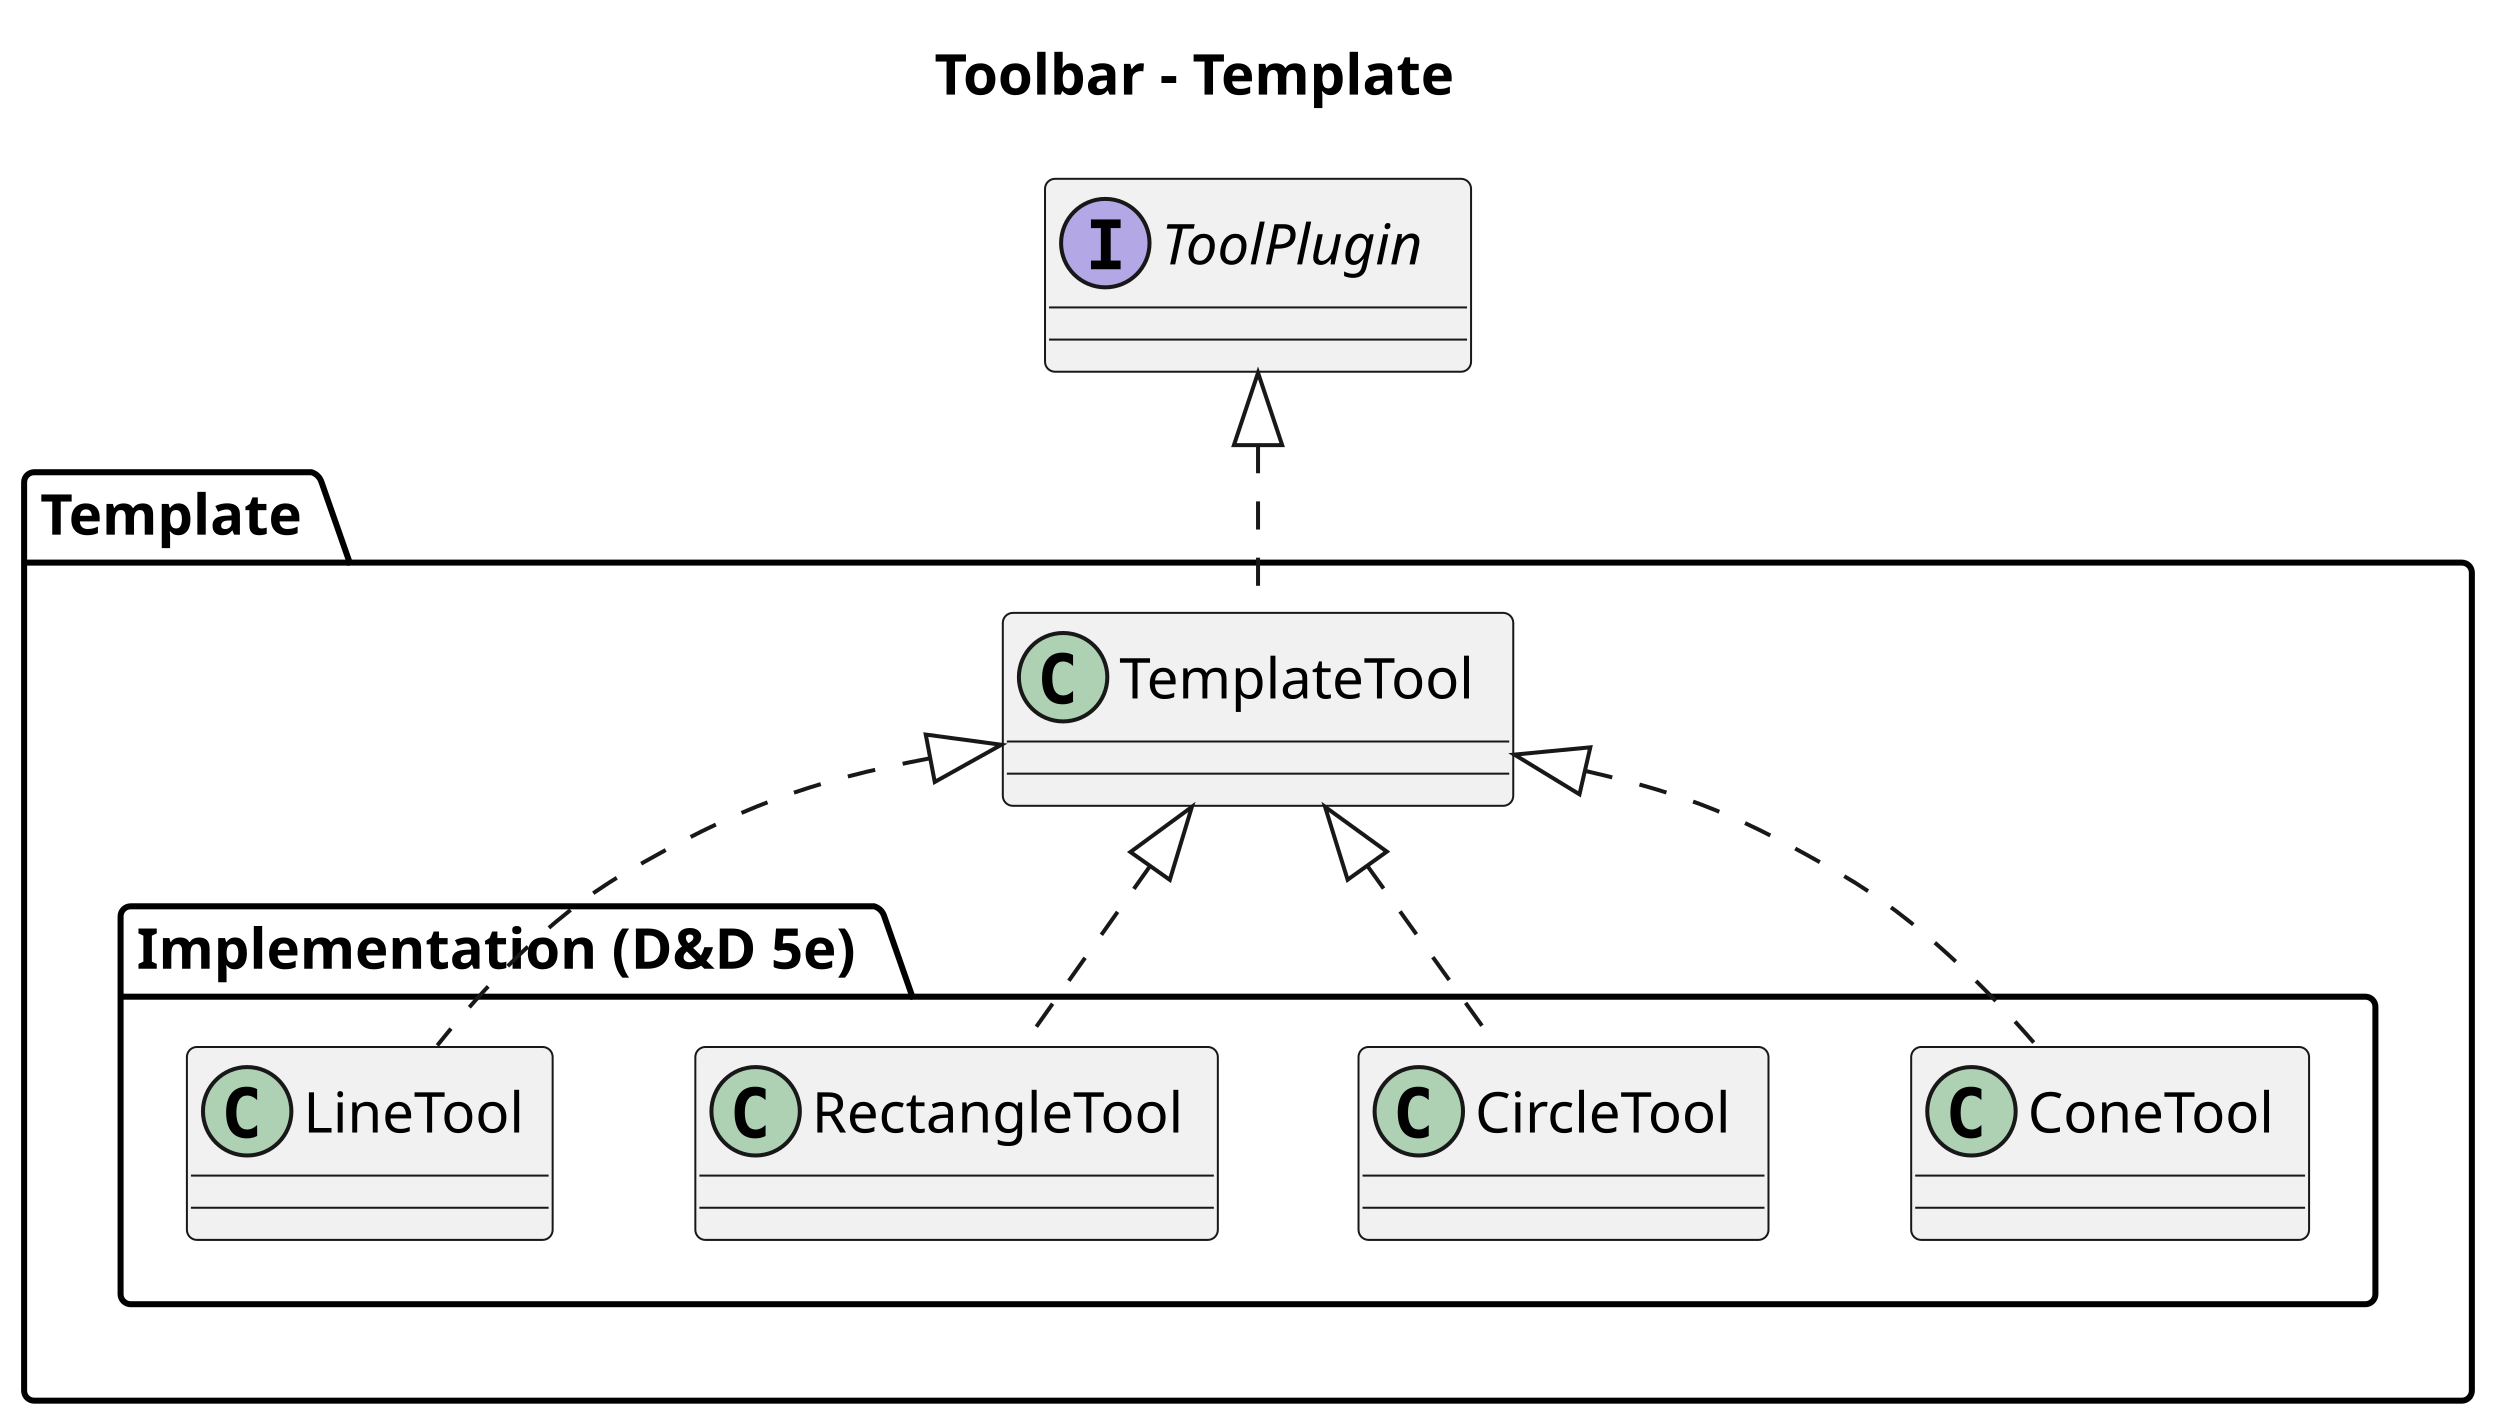
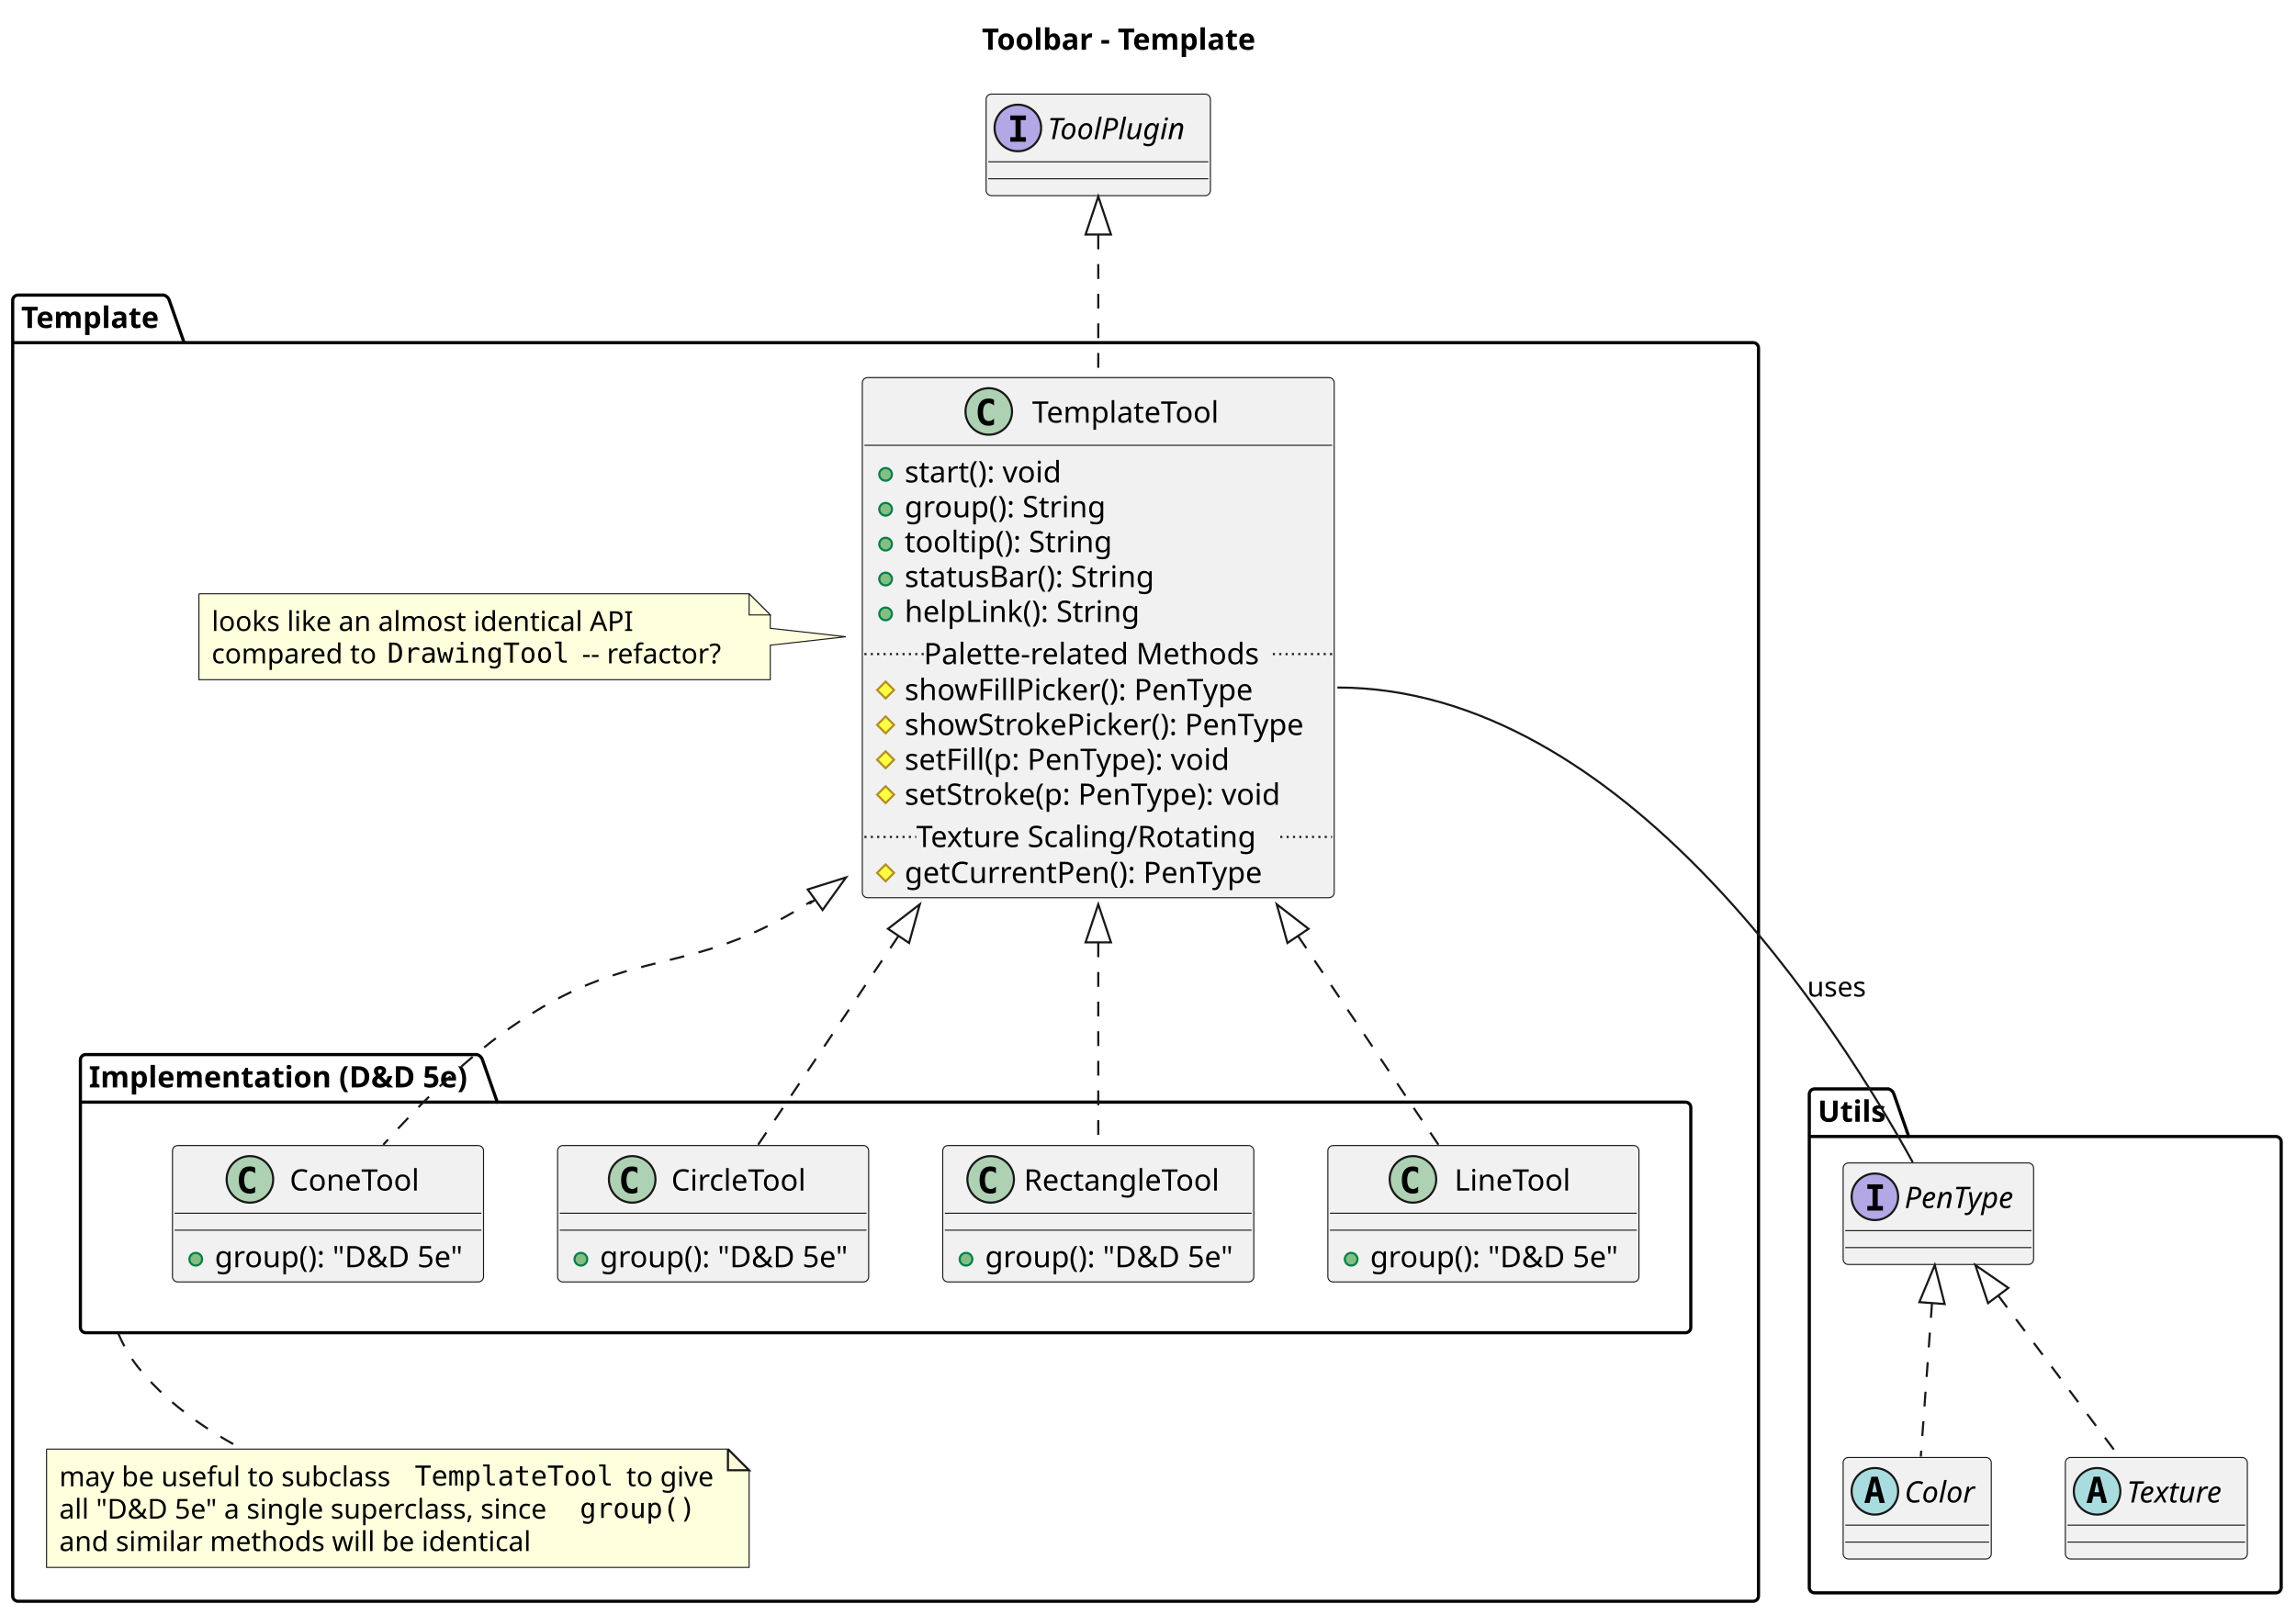
- <svg xmlns="http://www.w3.org/2000/svg" contentStyleType="text/css" height="355px" preserveAspectRatio="none" style="width:622px;height:355px;background:#FFFFFF;" version="1.1" viewBox="0 0 622 355" width="622px" zoomAndPan="magnify">
+ <svg xmlns="http://www.w3.org/2000/svg" contentStyleType="text/css" height="763px" preserveAspectRatio="none" style="width:1085px;height:763px;background:#FFFFFF;" version="1.1" viewBox="0 0 1085 763" width="1085px" zoomAndPan="magnify">
  <defs />
  <g>
-     <text fill="#000000" font-family="sans-serif" font-size="14" font-weight="bold" lengthAdjust="spacing" textLength="143" x="232.5" y="23.535">Toolbar - Template</text>
+     <text fill="#000000" font-family="sans-serif" font-size="14" font-weight="bold" lengthAdjust="spacing" textLength="143" x="464" y="23.535">Toolbar - Template</text>
+     <g id="cluster_Utils">
+       <path d="M857.5,514.728 L892.5,514.728 A3.75,3.75 0 0 1 895,517.228 L902,537.217 L1075.5,537.217 A2.5,2.5 0 0 1 1078,539.717 L1078,750.438 A2.5,2.5 0 0 1 1075.5,752.938 L857.5,752.938 A2.5,2.5 0 0 1 855,750.438 L855,517.228 A2.5,2.5 0 0 1 857.5,514.728 " fill="none" style="stroke:#000000;stroke-width:1.5;" />
+       <line style="stroke:#000000;stroke-width:1.5;" x1="855" x2="902" y1="537.217" y2="537.217" />
+       <text fill="#000000" font-family="sans-serif" font-size="14" font-weight="bold" lengthAdjust="spacing" textLength="34" x="859" y="530.263">Utils</text>
+     </g>
    <g id="cluster_Template">
-       <path d="M8.5,117.488 L77.5,117.488 A3.75,3.75 0 0 1 80,119.988 L87,139.977 L612.5,139.977 A2.5,2.5 0 0 1 615,142.477 L615,345.988 A2.5,2.5 0 0 1 612.5,348.488 L8.5,348.488 A2.5,2.5 0 0 1 6,345.988 L6,119.988 A2.5,2.5 0 0 1 8.5,117.488 " fill="none" style="stroke:#000000;stroke-width:1.5;" />
-       <line style="stroke:#000000;stroke-width:1.5;" x1="6" x2="87" y1="139.977" y2="139.977" />
-       <text fill="#000000" font-family="sans-serif" font-size="14" font-weight="bold" lengthAdjust="spacing" textLength="68" x="10" y="133.023">Template</text>
+       <path d="M8.5,139.488 L77.5,139.488 A3.75,3.75 0 0 1 80,141.988 L87,161.977 L828.5,161.977 A2.5,2.5 0 0 1 831,164.477 L831,754.408 A2.5,2.5 0 0 1 828.5,756.908 L8.5,756.908 A2.5,2.5 0 0 1 6,754.408 L6,141.988 A2.5,2.5 0 0 1 8.5,139.488 " fill="none" style="stroke:#000000;stroke-width:1.5;" />
+       <line style="stroke:#000000;stroke-width:1.5;" x1="6" x2="87" y1="161.977" y2="161.977" />
+       <text fill="#000000" font-family="sans-serif" font-size="14" font-weight="bold" lengthAdjust="spacing" textLength="68" x="10" y="155.023">Template</text>
    </g>
    <g id="cluster_Implementation">
-       <path d="M32.5,225.488 L217.5,225.488 A3.75,3.75 0 0 1 220,227.988 L227,247.977 L588.5,247.977 A2.5,2.5 0 0 1 591,250.477 L591,321.988 A2.5,2.5 0 0 1 588.5,324.488 L32.5,324.488 A2.5,2.5 0 0 1 30,321.988 L30,227.988 A2.5,2.5 0 0 1 32.5,225.488 " fill="none" style="stroke:#000000;stroke-width:1.5;" />
-       <line style="stroke:#000000;stroke-width:1.5;" x1="30" x2="227" y1="247.977" y2="247.977" />
-       <text fill="#000000" font-family="sans-serif" font-size="14" font-weight="bold" lengthAdjust="spacing" textLength="184" x="34" y="241.023">Implementation (D&amp;D 5e)</text>
+       <path d="M40.5,498.488 L225.5,498.488 A3.75,3.75 0 0 1 228,500.988 L235,520.977 L796.5,520.977 A2.5,2.5 0 0 1 799,523.477 L799,627.478 A2.5,2.5 0 0 1 796.5,629.978 L40.5,629.978 A2.5,2.5 0 0 1 38,627.478 L38,500.988 A2.5,2.5 0 0 1 40.5,498.488 " fill="none" style="stroke:#000000;stroke-width:1.5;" />
+       <line style="stroke:#000000;stroke-width:1.5;" x1="38" x2="235" y1="520.977" y2="520.977" />
+       <text fill="#000000" font-family="sans-serif" font-size="14" font-weight="bold" lengthAdjust="spacing" textLength="184" x="42" y="514.023">Implementation (D&amp;D 5e)</text>
+     </g>
+     <g id="elem_PenType">
+       <rect codeLine="6" fill="#F1F1F1" height="48" id="PenType" rx="2.5" ry="2.5" style="stroke:#181818;stroke-width:0.5;" width="90" x="871" y="549.728" />
+       <ellipse cx="886" cy="565.728" fill="#B4A7E5" rx="11" ry="11" style="stroke:#181818;stroke-width:1.0;" />
+       <path d="M882.428,561.993 L882.428,559.835 L889.807,559.835 L889.807,561.993 L887.342,561.993 L887.342,570.07 L889.807,570.07 L889.807,572.228 L882.428,572.228 L882.428,570.07 L884.893,570.07 L884.893,561.993 Z " fill="#000000" />
+       <text fill="#000000" font-family="sans-serif" font-size="14" font-style="italic" lengthAdjust="spacing" textLength="58" x="900" y="571.019">PenType</text>
+       <line style="stroke:#181818;stroke-width:0.5;" x1="872" x2="960" y1="581.728" y2="581.728" />
+       <line style="stroke:#181818;stroke-width:0.5;" x1="872" x2="960" y1="589.728" y2="589.728" />
+     </g>
+     <g id="elem_Color">
+       <rect codeLine="7" fill="#F1F1F1" height="48" id="Color" rx="2.5" ry="2.5" style="stroke:#181818;stroke-width:0.5;" width="70" x="871" y="688.938" />
+       <ellipse cx="886" cy="704.938" fill="#A9DCDF" rx="11" ry="11" style="stroke:#181818;stroke-width:1.0;" />
+       <path d="M885.863,700.286 L884.71,705.358 L887.025,705.358 Z M884.369,698.045 L887.366,698.045 L890.711,710.438 L888.262,710.438 L887.499,707.375 L884.22,707.375 L883.473,710.438 L881.024,710.438 Z " fill="#000000" />
+       <text fill="#000000" font-family="sans-serif" font-size="14" font-style="italic" lengthAdjust="spacing" textLength="38" x="900" y="710.229">Color</text>
+       <line style="stroke:#181818;stroke-width:0.5;" x1="872" x2="940" y1="720.938" y2="720.938" />
+       <line style="stroke:#181818;stroke-width:0.5;" x1="872" x2="940" y1="728.938" y2="728.938" />
+     </g>
+     <g id="elem_Texture">
+       <rect codeLine="8" fill="#F1F1F1" height="48" id="Texture" rx="2.5" ry="2.5" style="stroke:#181818;stroke-width:0.5;" width="86" x="976" y="688.938" />
+       <ellipse cx="991" cy="704.938" fill="#A9DCDF" rx="11" ry="11" style="stroke:#181818;stroke-width:1.0;" />
+       <path d="M990.863,700.286 L989.71,705.358 L992.025,705.358 Z M989.369,698.045 L992.366,698.045 L995.711,710.438 L993.262,710.438 L992.499,707.375 L989.22,707.375 L988.473,710.438 L986.024,710.438 Z " fill="#000000" />
+       <text fill="#000000" font-family="sans-serif" font-size="14" font-style="italic" lengthAdjust="spacing" textLength="54" x="1005" y="710.229">Texture</text>
+       <line style="stroke:#181818;stroke-width:0.5;" x1="977" x2="1061" y1="720.938" y2="720.938" />
+       <line style="stroke:#181818;stroke-width:0.5;" x1="977" x2="1061" y1="728.938" y2="728.938" />
    </g>
    <g id="elem_TemplateTool">
-       <rect codeLine="6" fill="#F1F1F1" height="48" id="TemplateTool" rx="2.5" ry="2.5" style="stroke:#181818;stroke-width:0.5;" width="127" x="249.5" y="152.488" />
-       <ellipse cx="264.5" cy="168.488" fill="#ADD1B2" rx="11" ry="11" style="stroke:#181818;stroke-width:1.0;" />
-       <path d="M266.973,174.631 Q266.392,174.93 265.753,175.08 Q265.114,175.229 264.408,175.229 Q261.901,175.229 260.582,173.577 Q259.262,171.925 259.262,168.804 Q259.262,165.675 260.582,164.023 Q261.901,162.371 264.408,162.371 Q265.114,162.371 265.761,162.52 Q266.409,162.67 266.973,162.969 L266.973,165.691 Q266.342,165.11 265.749,164.841 Q265.155,164.571 264.524,164.571 Q263.18,164.571 262.495,165.637 Q261.81,166.704 261.81,168.804 Q261.81,170.896 262.495,171.963 Q263.18,173.029 264.524,173.029 Q265.155,173.029 265.749,172.76 Q266.342,172.49 266.973,171.909 Z " fill="#000000" />
-       <text fill="#000000" font-family="sans-serif" font-size="14" lengthAdjust="spacing" textLength="95" x="278.5" y="173.779">TemplateTool</text>
-       <line style="stroke:#181818;stroke-width:0.5;" x1="250.5" x2="375.5" y1="184.488" y2="184.488" />
-       <line style="stroke:#181818;stroke-width:0.5;" x1="250.5" x2="375.5" y1="192.488" y2="192.488" />
+       <rect codeLine="12" fill="#F1F1F1" height="245.859" id="TemplateTool" rx="2.5" ry="2.5" style="stroke:#181818;stroke-width:0.5;" width="223" x="407.5" y="178.488" />
+       <ellipse cx="467.25" cy="194.488" fill="#ADD1B2" rx="11" ry="11" style="stroke:#181818;stroke-width:1.0;" />
+       <path d="M469.723,200.631 Q469.142,200.93 468.503,201.08 Q467.864,201.229 467.158,201.229 Q464.651,201.229 463.332,199.577 Q462.012,197.925 462.012,194.804 Q462.012,191.675 463.332,190.023 Q464.651,188.371 467.158,188.371 Q467.864,188.371 468.511,188.52 Q469.159,188.67 469.723,188.969 L469.723,191.691 Q469.092,191.11 468.499,190.841 Q467.905,190.571 467.274,190.571 Q465.93,190.571 465.245,191.637 Q464.56,192.704 464.56,194.804 Q464.56,196.896 465.245,197.963 Q465.93,199.029 467.274,199.029 Q467.905,199.029 468.499,198.76 Q469.092,198.49 469.723,197.909 Z " fill="#000000" />
+       <text fill="#000000" font-family="sans-serif" font-size="14" lengthAdjust="spacing" textLength="95" x="487.75" y="199.779">TemplateTool</text>
+       <line style="stroke:#181818;stroke-width:0.5;" x1="408.5" x2="629.5" y1="210.488" y2="210.488" />
+       <ellipse cx="418.5" cy="224.232" fill="#84BE84" rx="3" ry="3" style="stroke:#038048;stroke-width:1.0;" />
+       <text fill="#000000" font-family="sans-serif" font-size="14" lengthAdjust="spacing" textLength="78" x="427.5" y="228.023">start(): void</text>
+       <ellipse cx="418.5" cy="240.721" fill="#84BE84" rx="3" ry="3" style="stroke:#038048;stroke-width:1.0;" />
+       <text fill="#000000" font-family="sans-serif" font-size="14" lengthAdjust="spacing" textLength="101" x="427.5" y="244.512">group(): String</text>
+       <ellipse cx="418.5" cy="257.209" fill="#84BE84" rx="3" ry="3" style="stroke:#038048;stroke-width:1.0;" />
+       <text fill="#000000" font-family="sans-serif" font-size="14" lengthAdjust="spacing" textLength="104" x="427.5" y="261">tooltip(): String</text>
+       <ellipse cx="418.5" cy="273.697" fill="#84BE84" rx="3" ry="3" style="stroke:#038048;stroke-width:1.0;" />
+       <text fill="#000000" font-family="sans-serif" font-size="14" lengthAdjust="spacing" textLength="122" x="427.5" y="277.488">statusBar(): String</text>
+       <ellipse cx="418.5" cy="290.185" fill="#84BE84" rx="3" ry="3" style="stroke:#038048;stroke-width:1.0;" />
+       <text fill="#000000" font-family="sans-serif" font-size="14" lengthAdjust="spacing" textLength="117" x="427.5" y="293.977">helpLink(): String</text>
+       <polygon fill="#FFFF44" points="418.5,322.162,422.5,326.162,418.5,330.162,414.5,326.162" style="stroke:#B38D22;stroke-width:1.0;" />
+       <text fill="#000000" font-family="sans-serif" font-size="14" lengthAdjust="spacing" textLength="173" x="427.5" y="330.953">showFillPicker(): PenType</text>
+       <polygon fill="#FFFF44" points="418.5,338.65,422.5,342.65,418.5,346.65,414.5,342.65" style="stroke:#B38D22;stroke-width:1.0;" />
+       <text fill="#000000" font-family="sans-serif" font-size="14" lengthAdjust="spacing" textLength="197" x="427.5" y="347.441">showStrokePicker(): PenType</text>
+       <polygon fill="#FFFF44" points="418.5,355.139,422.5,359.139,418.5,363.139,414.5,359.139" style="stroke:#B38D22;stroke-width:1.0;" />
+       <text fill="#000000" font-family="sans-serif" font-size="14" lengthAdjust="spacing" textLength="162" x="427.5" y="363.93">setFill(p: PenType): void</text>
+       <polygon fill="#FFFF44" points="418.5,371.627,422.5,375.627,418.5,379.627,414.5,375.627" style="stroke:#B38D22;stroke-width:1.0;" />
+       <text fill="#000000" font-family="sans-serif" font-size="14" lengthAdjust="spacing" textLength="186" x="427.5" y="380.418">setStroke(p: PenType): void</text>
+       <line style="stroke:#181818;stroke-width:1.0;stroke-dasharray:1.0,2.0;" x1="408.5" x2="436.5" y1="309.174" y2="309.174" />
+       <text fill="#000000" font-family="sans-serif" font-size="14" lengthAdjust="spacing" textLength="165" x="436.5" y="313.965">Palette-related Methods</text>
+       <line style="stroke:#181818;stroke-width:1.0;stroke-dasharray:1.0,2.0;" x1="601.5" x2="629.5" y1="309.174" y2="309.174" />
+       <polygon fill="#FFFF44" points="418.5,408.603,422.5,412.603,418.5,416.603,414.5,412.603" style="stroke:#B38D22;stroke-width:1.0;" />
+       <text fill="#000000" font-family="sans-serif" font-size="14" lengthAdjust="spacing" textLength="176" x="427.5" y="417.394">getCurrentPen(): PenType</text>
+       <line style="stroke:#181818;stroke-width:1.0;stroke-dasharray:1.0,2.0;" x1="408.5" x2="433" y1="395.615" y2="395.615" />
+       <text fill="#000000" font-family="sans-serif" font-size="14" lengthAdjust="spacing" textLength="172" x="433" y="400.406">Texture Scaling/Rotating</text>
+       <line style="stroke:#181818;stroke-width:1.0;stroke-dasharray:1.0,2.0;" x1="605" x2="629.5" y1="395.615" y2="395.615" />
+     </g>
+     <g id="elem_GMN12">
+       <path d="M94,280.678 L94,321.299 A0,0 0 0 0 94,321.299 L364,321.299 A0,0 0 0 0 364,321.299 L364,304.988 L399.71,300.988 L364,296.988 L364,290.678 L354,280.678 L94,280.678 A0,0 0 0 0 94,280.678 " fill="#FEFFDD" style="stroke:#181818;stroke-width:0.5;" />
+       <path d="M354,280.678 L354,290.678 L364,290.678 L354,280.678 " fill="#FEFFDD" style="stroke:#181818;stroke-width:0.5;" />
+       <text fill="#000000" font-family="sans-serif" font-size="13" lengthAdjust="spacing" textLength="210" x="100" y="298.247">looks like an almost identical API</text>
+       <text fill="#000000" font-family="sans-serif" font-size="13" lengthAdjust="spacing" textLength="79" x="100" y="313.557">compared to</text>
+       <text fill="#000000" font-family="monospace" font-size="13" lengthAdjust="spacing" textLength="88" x="183" y="313.233">DrawingTool</text>
+       <text fill="#000000" font-family="sans-serif" font-size="13" lengthAdjust="spacing" textLength="74" x="275" y="313.557">-- refactor?</text>
+     </g>
+     <g id="elem_GMN25">
+       <path d="M22,684.978 L22,740.91 L354,740.91 L354,694.978 L344,684.978 L22,684.978 " fill="#FEFFDD" style="stroke:#181818;stroke-width:0.5;" />
+       <path d="M344,684.978 L344,694.978 L354,694.978 L344,684.978 " fill="#FEFFDD" style="stroke:#181818;stroke-width:1.0;" />
+       <text fill="#000000" font-family="sans-serif" font-size="13" lengthAdjust="spacing" textLength="164" x="28" y="702.547">may be useful to subclass</text>
+       <text fill="#000000" font-family="monospace" font-size="13" lengthAdjust="spacing" textLength="96" x="196" y="702.223">TemplateTool</text>
+       <text fill="#000000" font-family="sans-serif" font-size="13" lengthAdjust="spacing" textLength="43" x="296" y="702.547">to give</text>
+       <text fill="#000000" font-family="sans-serif" font-size="13" lengthAdjust="spacing" textLength="242" x="28" y="717.857">all "D&amp;D 5e" a single superclass, since</text>
+       <text fill="#000000" font-family="monospace" font-size="13" lengthAdjust="spacing" textLength="56" x="274" y="717.534">group()</text>
+       <text fill="#000000" font-family="sans-serif" font-size="13" lengthAdjust="spacing" textLength="232" x="28" y="733.168">and similar methods will be identical</text>
    </g>
    <g id="elem_ConeTool">
-       <rect codeLine="10" fill="#F1F1F1" height="48" id="ConeTool" rx="2.5" ry="2.5" style="stroke:#181818;stroke-width:0.5;" width="99" x="475.5" y="260.488" />
-       <ellipse cx="490.5" cy="276.488" fill="#ADD1B2" rx="11" ry="11" style="stroke:#181818;stroke-width:1.0;" />
-       <path d="M492.973,282.631 Q492.392,282.93 491.753,283.08 Q491.114,283.229 490.408,283.229 Q487.901,283.229 486.582,281.577 Q485.262,279.925 485.262,276.804 Q485.262,273.675 486.582,272.023 Q487.901,270.371 490.408,270.371 Q491.114,270.371 491.761,270.521 Q492.409,270.67 492.973,270.969 L492.973,273.691 Q492.342,273.11 491.749,272.841 Q491.155,272.571 490.524,272.571 Q489.18,272.571 488.495,273.637 Q487.81,274.704 487.81,276.804 Q487.81,278.896 488.495,279.963 Q489.18,281.029 490.524,281.029 Q491.155,281.029 491.749,280.76 Q492.342,280.49 492.973,279.909 Z " fill="#000000" />
-       <text fill="#000000" font-family="sans-serif" font-size="14" lengthAdjust="spacing" textLength="67" x="504.5" y="281.779">ConeTool</text>
-       <line style="stroke:#181818;stroke-width:0.5;" x1="476.5" x2="573.5" y1="292.488" y2="292.488" />
-       <line style="stroke:#181818;stroke-width:0.5;" x1="476.5" x2="573.5" y1="300.488" y2="300.488" />
+       <rect codeLine="35" fill="#F1F1F1" height="64.488" id="ConeTool" rx="2.5" ry="2.5" style="stroke:#181818;stroke-width:0.5;" width="147" x="81.5" y="541.488" />
+       <ellipse cx="118.1" cy="557.488" fill="#ADD1B2" rx="11" ry="11" style="stroke:#181818;stroke-width:1.0;" />
+       <path d="M120.573,563.631 Q119.992,563.93 119.353,564.08 Q118.714,564.229 118.008,564.229 Q115.501,564.229 114.181,562.577 Q112.862,560.925 112.862,557.804 Q112.862,554.675 114.181,553.023 Q115.501,551.371 118.008,551.371 Q118.714,551.371 119.361,551.52 Q120.009,551.67 120.573,551.969 L120.573,554.691 Q119.942,554.11 119.349,553.841 Q118.755,553.571 118.124,553.571 Q116.78,553.571 116.095,554.638 Q115.41,555.704 115.41,557.804 Q115.41,559.896 116.095,560.963 Q116.78,562.029 118.124,562.029 Q118.755,562.029 119.349,561.76 Q119.942,561.49 120.573,560.909 Z " fill="#000000" />
+       <text fill="#000000" font-family="sans-serif" font-size="14" lengthAdjust="spacing" textLength="67" x="136.9" y="562.779">ConeTool</text>
+       <line style="stroke:#181818;stroke-width:0.5;" x1="82.5" x2="227.5" y1="573.488" y2="573.488" />
+       <line style="stroke:#181818;stroke-width:0.5;" x1="82.5" x2="227.5" y1="581.488" y2="581.488" />
+       <ellipse cx="92.5" cy="595.232" fill="#84BE84" rx="3" ry="3" style="stroke:#038048;stroke-width:1.0;" />
+       <text fill="#000000" font-family="sans-serif" font-size="14" lengthAdjust="spacing" textLength="121" x="101.5" y="599.023">group(): "D&amp;D 5e"</text>
    </g>
    <g id="elem_CircleTool">
-       <rect codeLine="13" fill="#F1F1F1" height="48" id="CircleTool" rx="2.5" ry="2.5" style="stroke:#181818;stroke-width:0.5;" width="102" x="338" y="260.488" />
-       <ellipse cx="353" cy="276.488" fill="#ADD1B2" rx="11" ry="11" style="stroke:#181818;stroke-width:1.0;" />
-       <path d="M355.473,282.631 Q354.892,282.93 354.253,283.08 Q353.614,283.229 352.908,283.229 Q350.401,283.229 349.082,281.577 Q347.762,279.925 347.762,276.804 Q347.762,273.675 349.082,272.023 Q350.401,270.371 352.908,270.371 Q353.614,270.371 354.261,270.521 Q354.909,270.67 355.473,270.969 L355.473,273.691 Q354.842,273.11 354.249,272.841 Q353.655,272.571 353.024,272.571 Q351.68,272.571 350.995,273.637 Q350.31,274.704 350.31,276.804 Q350.31,278.896 350.995,279.963 Q351.68,281.029 353.024,281.029 Q353.655,281.029 354.249,280.76 Q354.842,280.49 355.473,279.909 Z " fill="#000000" />
-       <text fill="#000000" font-family="sans-serif" font-size="14" lengthAdjust="spacing" textLength="70" x="367" y="281.779">CircleTool</text>
-       <line style="stroke:#181818;stroke-width:0.5;" x1="339" x2="439" y1="292.488" y2="292.488" />
-       <line style="stroke:#181818;stroke-width:0.5;" x1="339" x2="439" y1="300.488" y2="300.488" />
+       <rect codeLine="39" fill="#F1F1F1" height="64.488" id="CircleTool" rx="2.5" ry="2.5" style="stroke:#181818;stroke-width:0.5;" width="147" x="263.5" y="541.488" />
+       <ellipse cx="298.75" cy="557.488" fill="#ADD1B2" rx="11" ry="11" style="stroke:#181818;stroke-width:1.0;" />
+       <path d="M301.223,563.631 Q300.642,563.93 300.003,564.08 Q299.364,564.229 298.658,564.229 Q296.151,564.229 294.832,562.577 Q293.512,560.925 293.512,557.804 Q293.512,554.675 294.832,553.023 Q296.151,551.371 298.658,551.371 Q299.364,551.371 300.011,551.52 Q300.659,551.67 301.223,551.969 L301.223,554.691 Q300.592,554.11 299.999,553.841 Q299.405,553.571 298.774,553.571 Q297.43,553.571 296.745,554.638 Q296.06,555.704 296.06,557.804 Q296.06,559.896 296.745,560.963 Q297.43,562.029 298.774,562.029 Q299.405,562.029 299.999,561.76 Q300.592,561.49 301.223,560.909 Z " fill="#000000" />
+       <text fill="#000000" font-family="sans-serif" font-size="14" lengthAdjust="spacing" textLength="70" x="317.25" y="562.779">CircleTool</text>
+       <line style="stroke:#181818;stroke-width:0.5;" x1="264.5" x2="409.5" y1="573.488" y2="573.488" />
+       <line style="stroke:#181818;stroke-width:0.5;" x1="264.5" x2="409.5" y1="581.488" y2="581.488" />
+       <ellipse cx="274.5" cy="595.232" fill="#84BE84" rx="3" ry="3" style="stroke:#038048;stroke-width:1.0;" />
+       <text fill="#000000" font-family="sans-serif" font-size="14" lengthAdjust="spacing" textLength="121" x="283.5" y="599.023">group(): "D&amp;D 5e"</text>
    </g>
    <g id="elem_RectangleTool">
-       <rect codeLine="16" fill="#F1F1F1" height="48" id="RectangleTool" rx="2.5" ry="2.5" style="stroke:#181818;stroke-width:0.5;" width="130" x="173" y="260.488" />
-       <ellipse cx="188" cy="276.488" fill="#ADD1B2" rx="11" ry="11" style="stroke:#181818;stroke-width:1.0;" />
-       <path d="M190.473,282.631 Q189.892,282.93 189.253,283.08 Q188.614,283.229 187.908,283.229 Q185.401,283.229 184.082,281.577 Q182.762,279.925 182.762,276.804 Q182.762,273.675 184.082,272.023 Q185.401,270.371 187.908,270.371 Q188.614,270.371 189.261,270.521 Q189.909,270.67 190.473,270.969 L190.473,273.691 Q189.842,273.11 189.249,272.841 Q188.655,272.571 188.024,272.571 Q186.68,272.571 185.995,273.637 Q185.31,274.704 185.31,276.804 Q185.31,278.896 185.995,279.963 Q186.68,281.029 188.024,281.029 Q188.655,281.029 189.249,280.76 Q189.842,280.49 190.473,279.909 Z " fill="#000000" />
-       <text fill="#000000" font-family="sans-serif" font-size="14" lengthAdjust="spacing" textLength="98" x="202" y="281.779">RectangleTool</text>
-       <line style="stroke:#181818;stroke-width:0.5;" x1="174" x2="302" y1="292.488" y2="292.488" />
-       <line style="stroke:#181818;stroke-width:0.5;" x1="174" x2="302" y1="300.488" y2="300.488" />
+       <rect codeLine="43" fill="#F1F1F1" height="64.488" id="RectangleTool" rx="2.5" ry="2.5" style="stroke:#181818;stroke-width:0.5;" width="147" x="445.5" y="541.488" />
+       <ellipse cx="468.15" cy="557.488" fill="#ADD1B2" rx="11" ry="11" style="stroke:#181818;stroke-width:1.0;" />
+       <path d="M470.623,563.631 Q470.042,563.93 469.403,564.08 Q468.764,564.229 468.058,564.229 Q465.551,564.229 464.231,562.577 Q462.912,560.925 462.912,557.804 Q462.912,554.675 464.231,553.023 Q465.551,551.371 468.058,551.371 Q468.764,551.371 469.411,551.52 Q470.059,551.67 470.623,551.969 L470.623,554.691 Q469.992,554.11 469.399,553.841 Q468.805,553.571 468.174,553.571 Q466.83,553.571 466.145,554.638 Q465.46,555.704 465.46,557.804 Q465.46,559.896 466.145,560.963 Q466.83,562.029 468.174,562.029 Q468.805,562.029 469.399,561.76 Q469.992,561.49 470.623,560.909 Z " fill="#000000" />
+       <text fill="#000000" font-family="sans-serif" font-size="14" lengthAdjust="spacing" textLength="98" x="483.85" y="562.779">RectangleTool</text>
+       <line style="stroke:#181818;stroke-width:0.5;" x1="446.5" x2="591.5" y1="573.488" y2="573.488" />
+       <line style="stroke:#181818;stroke-width:0.5;" x1="446.5" x2="591.5" y1="581.488" y2="581.488" />
+       <ellipse cx="456.5" cy="595.232" fill="#84BE84" rx="3" ry="3" style="stroke:#038048;stroke-width:1.0;" />
+       <text fill="#000000" font-family="sans-serif" font-size="14" lengthAdjust="spacing" textLength="121" x="465.5" y="599.023">group(): "D&amp;D 5e"</text>
    </g>
    <g id="elem_LineTool">
-       <rect codeLine="19" fill="#F1F1F1" height="48" id="LineTool" rx="2.5" ry="2.5" style="stroke:#181818;stroke-width:0.5;" width="91" x="46.5" y="260.488" />
-       <ellipse cx="61.5" cy="276.488" fill="#ADD1B2" rx="11" ry="11" style="stroke:#181818;stroke-width:1.0;" />
-       <path d="M63.973,282.631 Q63.392,282.93 62.753,283.08 Q62.114,283.229 61.408,283.229 Q58.901,283.229 57.581,281.577 Q56.262,279.925 56.262,276.804 Q56.262,273.675 57.581,272.023 Q58.901,270.371 61.408,270.371 Q62.114,270.371 62.761,270.521 Q63.409,270.67 63.973,270.969 L63.973,273.691 Q63.342,273.11 62.749,272.841 Q62.155,272.571 61.524,272.571 Q60.18,272.571 59.495,273.637 Q58.81,274.704 58.81,276.804 Q58.81,278.896 59.495,279.963 Q60.18,281.029 61.524,281.029 Q62.155,281.029 62.749,280.76 Q63.342,280.49 63.973,279.909 Z " fill="#000000" />
-       <text fill="#000000" font-family="sans-serif" font-size="14" lengthAdjust="spacing" textLength="59" x="75.5" y="281.779">LineTool</text>
-       <line style="stroke:#181818;stroke-width:0.5;" x1="47.5" x2="136.5" y1="292.488" y2="292.488" />
-       <line style="stroke:#181818;stroke-width:0.5;" x1="47.5" x2="136.5" y1="300.488" y2="300.488" />
+       <rect codeLine="47" fill="#F1F1F1" height="64.488" id="LineTool" rx="2.5" ry="2.5" style="stroke:#181818;stroke-width:0.5;" width="147" x="627.5" y="541.488" />
+       <ellipse cx="667.7" cy="557.488" fill="#ADD1B2" rx="11" ry="11" style="stroke:#181818;stroke-width:1.0;" />
+       <path d="M670.173,563.631 Q669.592,563.93 668.953,564.08 Q668.314,564.229 667.608,564.229 Q665.101,564.229 663.782,562.577 Q662.462,560.925 662.462,557.804 Q662.462,554.675 663.782,553.023 Q665.101,551.371 667.608,551.371 Q668.314,551.371 668.961,551.52 Q669.609,551.67 670.173,551.969 L670.173,554.691 Q669.542,554.11 668.949,553.841 Q668.355,553.571 667.724,553.571 Q666.38,553.571 665.695,554.638 Q665.01,555.704 665.01,557.804 Q665.01,559.896 665.695,560.963 Q666.38,562.029 667.724,562.029 Q668.355,562.029 668.949,561.76 Q669.542,561.49 670.173,560.909 Z " fill="#000000" />
+       <text fill="#000000" font-family="sans-serif" font-size="14" lengthAdjust="spacing" textLength="59" x="687.3" y="562.779">LineTool</text>
+       <line style="stroke:#181818;stroke-width:0.5;" x1="628.5" x2="773.5" y1="573.488" y2="573.488" />
+       <line style="stroke:#181818;stroke-width:0.5;" x1="628.5" x2="773.5" y1="581.488" y2="581.488" />
+       <ellipse cx="638.5" cy="595.232" fill="#84BE84" rx="3" ry="3" style="stroke:#038048;stroke-width:1.0;" />
+       <text fill="#000000" font-family="sans-serif" font-size="14" lengthAdjust="spacing" textLength="121" x="647.5" y="599.023">group(): "D&amp;D 5e"</text>
    </g>
    <g id="elem_ToolPlugin">
-       <rect codeLine="3" fill="#F1F1F1" height="48" id="ToolPlugin" rx="2.5" ry="2.5" style="stroke:#181818;stroke-width:0.5;" width="106" x="260" y="44.488" />
-       <ellipse cx="275" cy="60.488" fill="#B4A7E5" rx="11" ry="11" style="stroke:#181818;stroke-width:1.0;" />
-       <path d="M271.428,56.753 L271.428,54.595 L278.807,54.595 L278.807,56.753 L276.342,56.753 L276.342,64.83 L278.807,64.83 L278.807,66.988 L271.428,66.988 L271.428,64.83 L273.893,64.83 L273.893,56.753 Z " fill="#000000" />
-       <text fill="#000000" font-family="sans-serif" font-size="14" font-style="italic" lengthAdjust="spacing" textLength="74" x="289" y="65.779">ToolPlugin</text>
-       <line style="stroke:#181818;stroke-width:0.5;" x1="261" x2="365" y1="76.488" y2="76.488" />
-       <line style="stroke:#181818;stroke-width:0.5;" x1="261" x2="365" y1="84.488" y2="84.488" />
+       <rect codeLine="3" fill="#F1F1F1" height="48" id="ToolPlugin" rx="2.5" ry="2.5" style="stroke:#181818;stroke-width:0.5;" width="106" x="466" y="44.488" />
+       <ellipse cx="481" cy="60.488" fill="#B4A7E5" rx="11" ry="11" style="stroke:#181818;stroke-width:1.0;" />
+       <path d="M477.428,56.753 L477.428,54.595 L484.807,54.595 L484.807,56.753 L482.342,56.753 L482.342,64.83 L484.807,64.83 L484.807,66.988 L477.428,66.988 L477.428,64.83 L479.893,64.83 L479.893,56.753 Z " fill="#000000" />
+       <text fill="#000000" font-family="sans-serif" font-size="14" font-style="italic" lengthAdjust="spacing" textLength="74" x="495" y="65.779">ToolPlugin</text>
+       <line style="stroke:#181818;stroke-width:0.5;" x1="467" x2="571" y1="76.488" y2="76.488" />
+       <line style="stroke:#181818;stroke-width:0.5;" x1="467" x2="571" y1="84.488" y2="84.488" />
+     </g>
+     <g id="link_PenType_Color">
+       <path d="M912.991,615.961 C911.151,641.191 909.55,663.278 907.7,688.548 " fill="none" id="PenType-backto-Color" style="stroke:#181818;stroke-width:1.0;stroke-dasharray:7.0,7.0;" />
+       <polygon fill="none" points="914.3,598.008,907.007,615.524,918.975,616.397,914.3,598.008" style="stroke:#181818;stroke-width:1.0;" />
+     </g>
+     <g id="link_PenType_Texture">
+       <path d="M944.276,612.404 C963.216,637.634 982.47,663.278 1001.44,688.548 " fill="none" id="PenType-backto-Texture" style="stroke:#181818;stroke-width:1.0;stroke-dasharray:7.0,7.0;" />
+       <polygon fill="none" points="933.47,598.008,939.478,616.006,949.075,608.801,933.47,598.008" style="stroke:#181818;stroke-width:1.0;" />
    </g>
    <g id="link_ToolPlugin_TemplateTool">
-       <path d="M313,110.748 C313,128.428 313,134.618 313,152.278 " fill="none" id="ToolPlugin-backto-TemplateTool" style="stroke:#181818;stroke-width:1.0;stroke-dasharray:7.0,7.0;" />
-       <polygon fill="none" points="313,92.748,307,110.748,319,110.748,313,92.748" style="stroke:#181818;stroke-width:1.0;" />
+       <path d="M519,110.858 C519,130.828 519,143.248 519,174.668 " fill="none" id="ToolPlugin-backto-TemplateTool" style="stroke:#181818;stroke-width:1.0;stroke-dasharray:7.0,7.0;" />
+       <polygon fill="none" points="519,92.858,513,110.858,525,110.858,519,92.858" style="stroke:#181818;stroke-width:1.0;" />
+     </g>
+     <g id="link_TemplateTool_PenType">
+       <path codeLine="32" d="M632,324.988 C767.77,324.988 870.03,487.748 903.9,549.428 " fill="none" id="TemplateTool-PenType" style="stroke:#181818;stroke-width:1.0;" />
+       <text fill="#000000" font-family="sans-serif" font-size="13" lengthAdjust="spacing" textLength="29" x="854" y="471.057">uses</text>
    </g>
    <g id="link_TemplateTool_ConeTool">
-       <path d="M394.322,191.783 C420.672,197.843 433.24,203.188 458,217.488 C476.95,228.428 494.42,245.998 506.76,260.258 " fill="none" id="TemplateTool-backto-ConeTool" style="stroke:#181818;stroke-width:1.0;stroke-dasharray:7.0,7.0;" />
-       <polygon fill="none" points="376.78,187.748,392.977,197.63,395.667,185.935,376.78,187.748" style="stroke:#181818;stroke-width:1.0;" />
+       <path d="M385.205,425.294 C378.985,429.784 387.3,423.518 381,427.488 C326.19,462.038 300.05,446.768 246,482.488 C221.5,498.678 198.07,522.168 181.12,541.128 " fill="none" id="TemplateTool-backto-ConeTool" style="stroke:#181818;stroke-width:1.0;stroke-dasharray:7.0,7.0;" />
+       <polygon fill="none" points="399.8,414.758,381.693,420.429,388.717,430.159,399.8,414.758" style="stroke:#181818;stroke-width:1.0;" />
    </g>
    <g id="link_TemplateTool_CircleTool">
-       <path d="M340.165,215.379 C352.835,233.059 359.7,242.618 372.36,260.278 " fill="none" id="TemplateTool-backto-CircleTool" style="stroke:#181818;stroke-width:1.0;stroke-dasharray:7.0,7.0;" />
-       <polygon fill="none" points="329.68,200.748,335.288,218.874,345.042,211.884,329.68,200.748" style="stroke:#181818;stroke-width:1.0;" />
+       <path d="M424.617,442.396 C396.347,484.446 377.26,512.838 358.26,541.108 " fill="none" id="TemplateTool-backto-CircleTool" style="stroke:#181818;stroke-width:1.0;stroke-dasharray:7.0,7.0;" />
+       <polygon fill="none" points="434.66,427.458,419.638,439.049,429.597,445.744,434.66,427.458" style="stroke:#181818;stroke-width:1.0;" />
    </g>
    <g id="link_TemplateTool_RectangleTool">
-       <path d="M286.149,215.446 C273.649,233.126 266.92,242.618 254.42,260.278 " fill="none" id="TemplateTool-backto-RectangleTool" style="stroke:#181818;stroke-width:1.0;stroke-dasharray:7.0,7.0;" />
-       <polygon fill="none" points="296.54,200.748,281.249,211.982,291.048,218.91,296.54,200.748" style="stroke:#181818;stroke-width:1.0;" />
+       <path d="M519,445.458 C519,487.508 519,512.838 519,541.108 " fill="none" id="TemplateTool-backto-RectangleTool" style="stroke:#181818;stroke-width:1.0;stroke-dasharray:7.0,7.0;" />
+       <polygon fill="none" points="519,427.458,513,445.458,525,445.458,519,427.458" style="stroke:#181818;stroke-width:1.0;" />
    </g>
    <g id="link_TemplateTool_LineTool">
-       <path d="M231.446,188.655 C201.366,194.365 183.59,200.798 155,217.488 C136.67,228.188 120.27,245.768 108.8,260.098 " fill="none" id="TemplateTool-backto-LineTool" style="stroke:#181818;stroke-width:1.0;stroke-dasharray:7.0,7.0;" />
-       <polygon fill="none" points="249.13,185.298,230.327,182.761,232.565,194.55,249.13,185.298" style="stroke:#181818;stroke-width:1.0;" />
+       <path d="M613.383,442.396 C641.653,484.446 660.74,512.838 679.74,541.108 " fill="none" id="TemplateTool-backto-LineTool" style="stroke:#181818;stroke-width:1.0;stroke-dasharray:7.0,7.0;" />
+       <polygon fill="none" points="603.34,427.458,608.403,445.744,618.362,439.049,603.34,427.458" style="stroke:#181818;stroke-width:1.0;" />
+     </g>
+     <g id="link_Implementation_GMN25">
+       <path d="M55.777,630.054 C55.826,630.171 55.876,630.287 55.926,630.404 C56.727,632.266 57.591,634.098 58.525,635.887 C60.393,639.465 62.538,642.867 65,645.978 C77.78,662.128 95.64,674.828 113.79,684.578 " fill="none" id="Implementation-GMN25" style="stroke:#181818;stroke-width:1.0;stroke-dasharray:7.0,7.0;" />
    </g>
  </g>
</svg>
